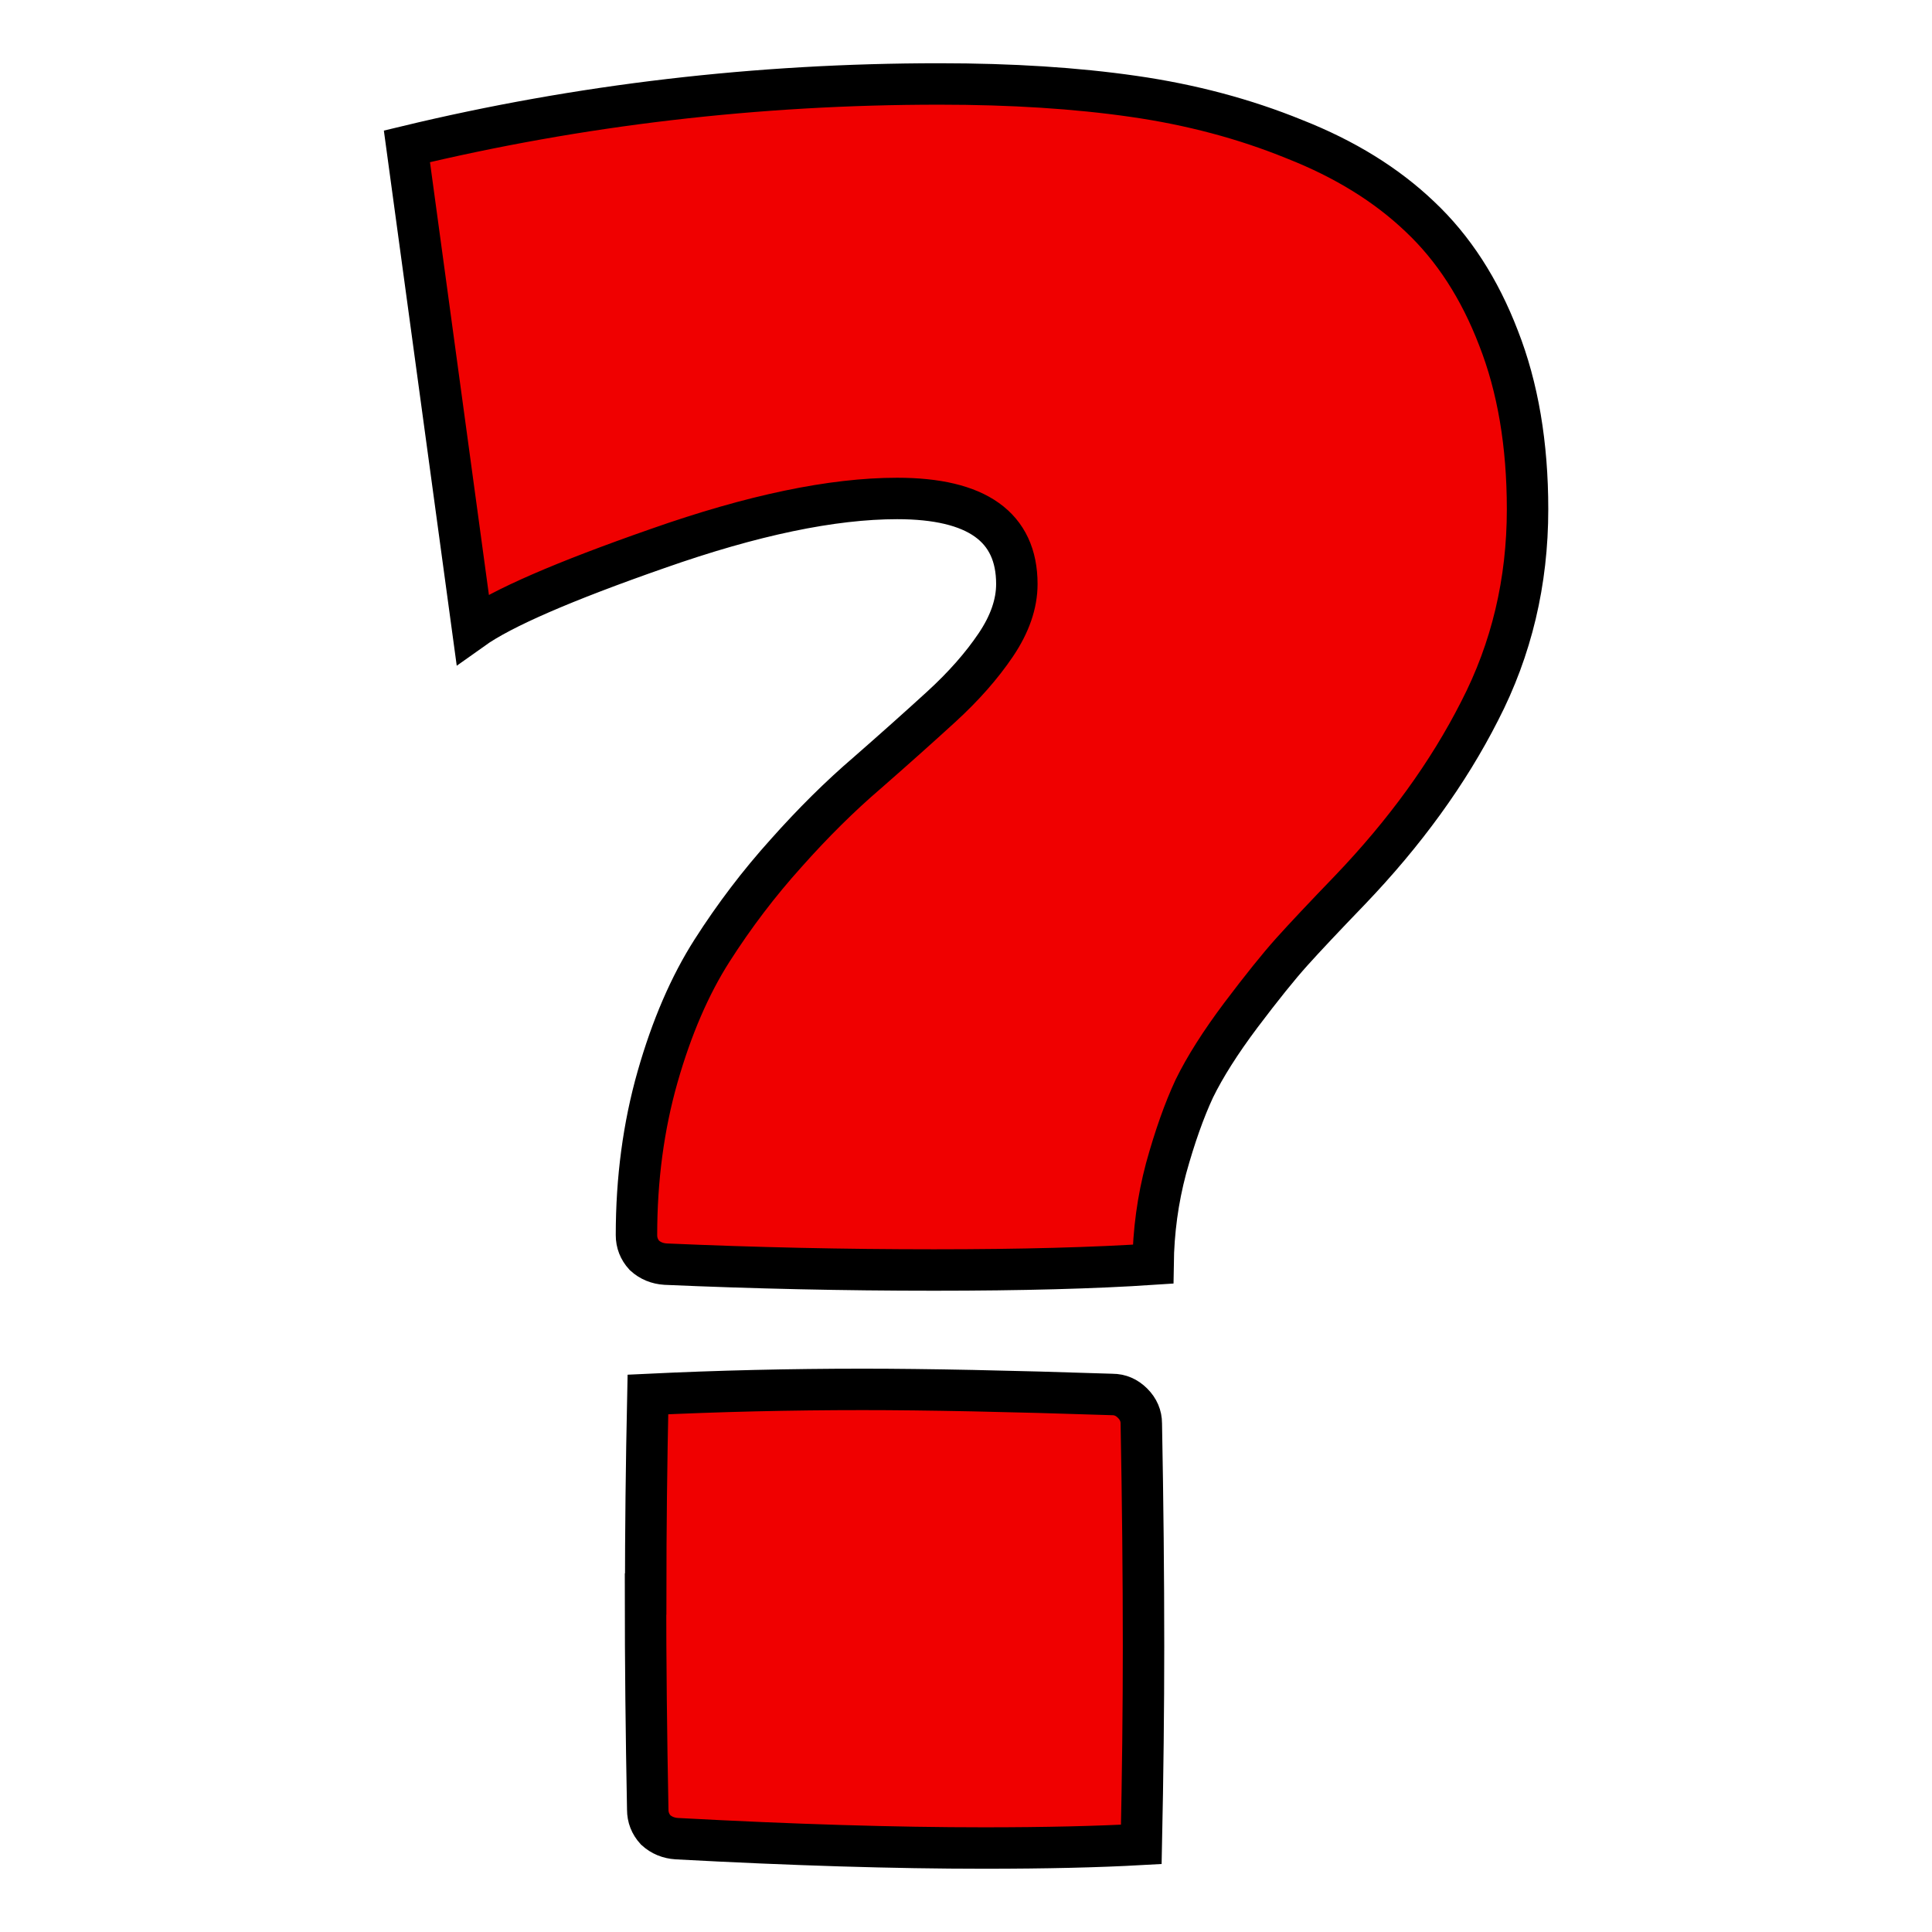
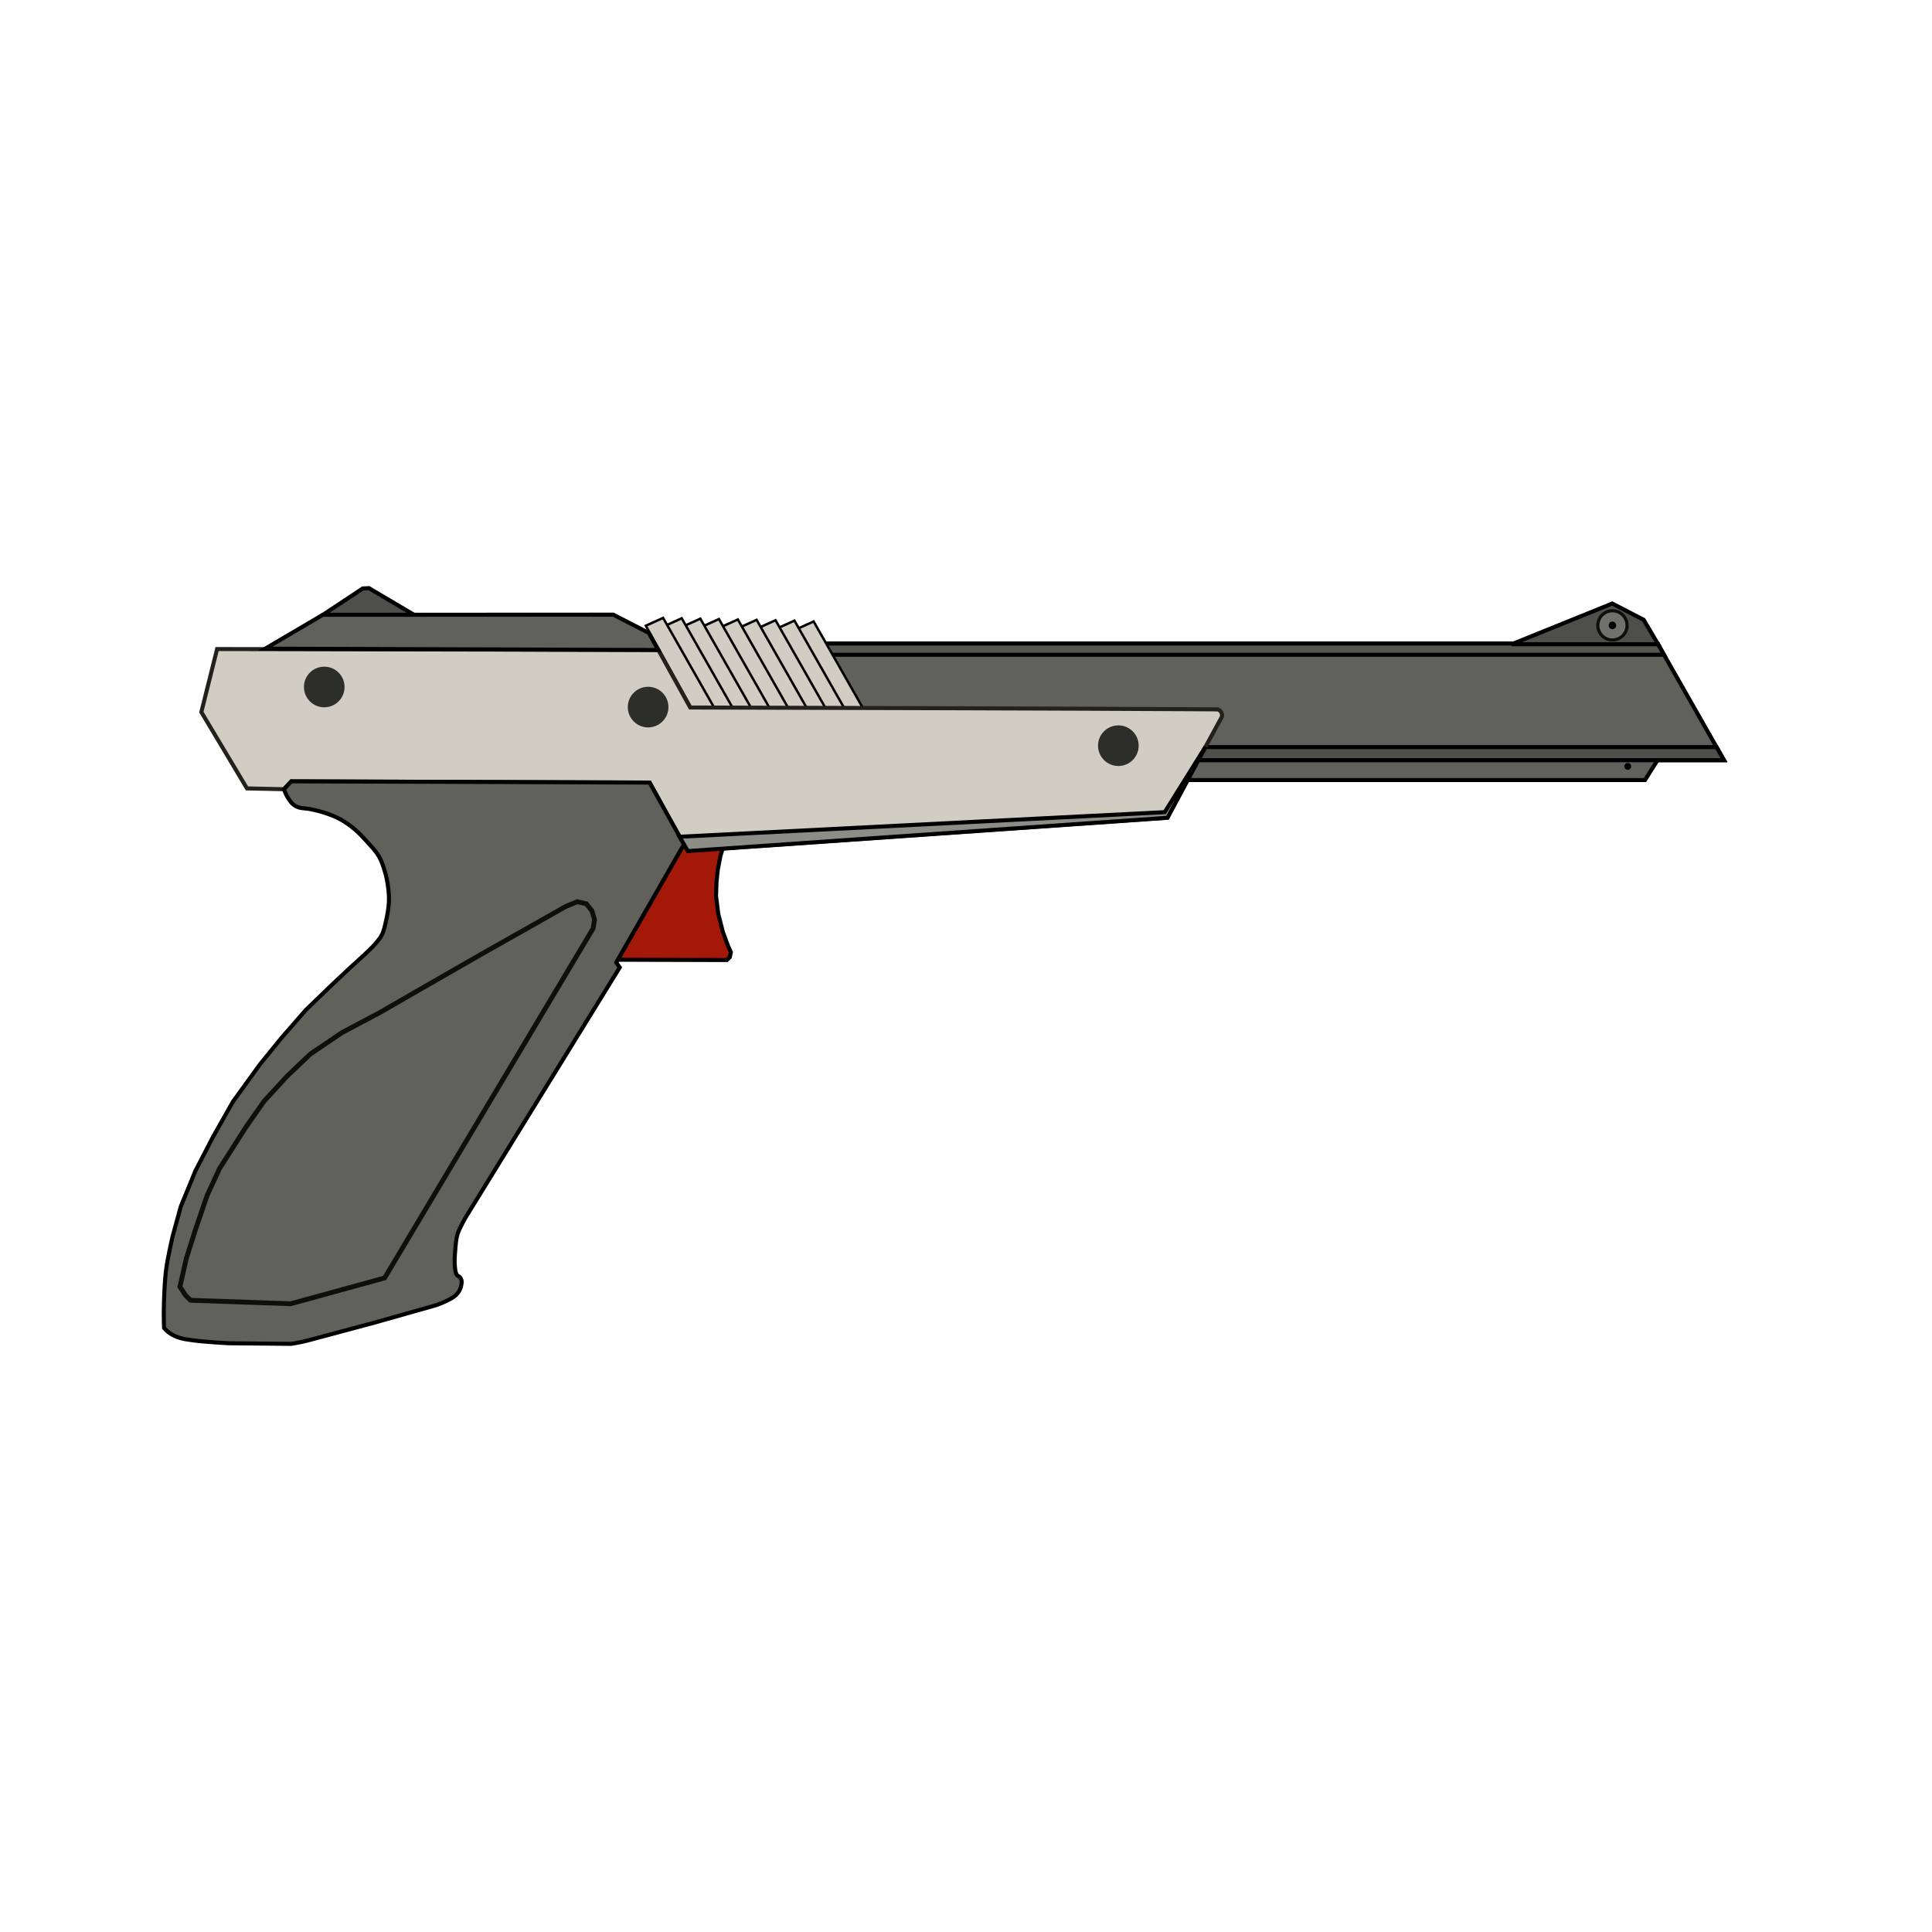
- <svg xmlns="http://www.w3.org/2000/svg" width="42" height="42" viewBox="0 0 11.113 11.113" version="1.1" id="svg4925">
+ <svg xmlns="http://www.w3.org/2000/svg" width="256" height="256" viewBox="0 0 67.733 67.733" version="1.1" id="svg4925">
  <defs id="defs4919" />
-   <g id="layer1" transform="translate(0,-285.8875)">
-     <g aria-label="?" style="font-style:normal;font-variant:normal;font-weight:normal;font-stretch:normal;font-size:18.723px;line-height:1.25;font-family:Digitalt;-inkscape-font-specification:Digitalt;letter-spacing:0px;word-spacing:0px;fill:#f00000;fill-opacity:1;stroke:#000000;stroke-width:0.261;stroke-miterlimit:4;stroke-dasharray:none;stroke-opacity:1" id="text4825" transform="matrix(0.913161,0,0,0.913161,1.938809,25.3087)">
-       <path d="m 1.944,295.4 q 0,-0.599 0.014,-1.257 0.667,-0.032 1.353,-0.032 0.603,0 1.572,0.032 0.073,0 0.128,0.055 0.055,0.055 0.055,0.128 0.014,0.741 0.014,1.403 0,0.59 -0.014,1.248 -0.411,0.023 -0.992,0.023 -0.841,0 -1.934,-0.059 -0.078,-0.005 -0.133,-0.055 -0.05,-0.055 -0.05,-0.128 -0.014,-0.718 -0.014,-1.358 z m -1.504,-9.119 q 1.632,-0.393 3.355,-0.393 0.681,0 1.221,0.078 0.544,0.078 1.015,0.27 0.475,0.187 0.791,0.489 0.315,0.297 0.494,0.763 0.183,0.466 0.183,1.079 0,0.686 -0.302,1.271 -0.297,0.585 -0.818,1.129 -0.242,0.251 -0.366,0.389 -0.123,0.137 -0.32,0.398 -0.192,0.256 -0.293,0.462 -0.096,0.206 -0.178,0.503 -0.078,0.293 -0.082,0.603 -0.553,0.037 -1.38,0.037 -0.85,0 -1.691,-0.037 -0.078,-0.005 -0.133,-0.055 -0.05,-0.055 -0.05,-0.128 0,-0.53 0.133,-0.997 0.133,-0.466 0.343,-0.795 0.21,-0.329 0.466,-0.613 0.256,-0.288 0.512,-0.507 0.256,-0.224 0.466,-0.416 0.21,-0.192 0.343,-0.389 0.133,-0.197 0.133,-0.384 0,-0.539 -0.754,-0.539 -0.613,0 -1.508,0.315 -0.891,0.311 -1.166,0.507 z" style="fill:#f00000;fill-opacity:1;stroke:#000000;stroke-width:0.261;stroke-miterlimit:4;stroke-dasharray:none;stroke-opacity:1" id="path4827" />
+   <g id="layer1" transform="translate(0,-229.2666)">
+     <g id="g5776" transform="matrix(1.041371,0,0,1.041371,-2.151204,-10.88619)">
+       <path id="rect4757" d="m 29.365,252.277 h 28.506 l 2.234,3.927 H 29.365 Z" style="opacity:1;vector-effect:none;fill:#60615b;fill-opacity:1;stroke:#000000;stroke-width:0.136;stroke-linecap:butt;stroke-linejoin:miter;stroke-miterlimit:4;stroke-dasharray:none;stroke-dashoffset:0;stroke-opacity:1;paint-order:normal" />
+       <path id="rect4757-4" d="m 29.365,252.277 v 0.378 h 28.721 l -0.215,-0.378 z" style="opacity:1;vector-effect:none;fill:#565651;fill-opacity:1;stroke:#000000;stroke-width:0.136;stroke-linecap:butt;stroke-linejoin:miter;stroke-miterlimit:4;stroke-dasharray:none;stroke-dashoffset:0;stroke-opacity:1;paint-order:normal" />
+       <path id="rect4760" d="m 41.859,255.939 h 16.173 l -0.586,0.935 H 41.859 Z" style="opacity:1;vector-effect:none;fill:#60615b;fill-opacity:1;stroke:#000000;stroke-width:0.136;stroke-linecap:butt;stroke-linejoin:miter;stroke-miterlimit:4;stroke-dasharray:none;stroke-dashoffset:0;stroke-opacity:1;paint-order:normal" />
+       <path id="path4802" d="m 31.117,254.533 c -0.21,-0.014 -0.471,-0.005 -0.681,-0.004 l -1.504,-2.712 0.508,-0.231 z" style="fill:#d1cdc2;fill-opacity:1;stroke:#000000;stroke-width:0.163;stroke-linecap:butt;stroke-linejoin:miter;stroke-miterlimit:4;stroke-dasharray:none;stroke-opacity:1;paint-order:stroke fill markers" />
+       <path id="path4802-6" d="m 30.471,254.505 c -0.21,-0.014 -0.471,-0.005 -0.681,-0.004 l -1.504,-2.712 0.508,-0.231 z" style="fill:#d1cdc2;fill-opacity:1;stroke:#000000;stroke-width:0.163;stroke-linecap:butt;stroke-linejoin:miter;stroke-miterlimit:4;stroke-dasharray:none;stroke-opacity:1;paint-order:stroke fill markers" />
+       <path id="path4802-6-2" d="m 29.834,254.492 c -0.21,-0.014 -0.471,-0.005 -0.681,-0.004 l -1.504,-2.712 0.508,-0.231 z" style="fill:#d1cdc2;fill-opacity:1;stroke:#000000;stroke-width:0.163;stroke-linecap:butt;stroke-linejoin:miter;stroke-miterlimit:4;stroke-dasharray:none;stroke-opacity:1;paint-order:stroke fill markers" />
+       <path id="path4802-6-2-5" d="m 29.197,254.479 c -0.21,-0.014 -0.471,-0.005 -0.681,-0.004 l -1.504,-2.712 0.508,-0.231 z" style="fill:#d1cdc2;fill-opacity:1;stroke:#000000;stroke-width:0.163;stroke-linecap:butt;stroke-linejoin:miter;stroke-miterlimit:4;stroke-dasharray:none;stroke-opacity:1;paint-order:stroke fill markers" />
+       <path id="path4802-6-2-5-8" d="m 28.566,254.466 c -0.21,-0.014 -0.471,-0.005 -0.681,-0.004 l -1.504,-2.712 0.508,-0.231 z" style="fill:#d1cdc2;fill-opacity:1;stroke:#000000;stroke-width:0.163;stroke-linecap:butt;stroke-linejoin:miter;stroke-miterlimit:4;stroke-dasharray:none;stroke-opacity:1;paint-order:stroke fill markers" />
+       <path id="path4802-6-2-5-8-6" d="m 27.929,254.452 c -0.21,-0.014 -0.471,-0.005 -0.681,-0.004 l -1.504,-2.712 0.508,-0.231 z" style="fill:#d1cdc2;fill-opacity:1;stroke:#000000;stroke-width:0.163;stroke-linecap:butt;stroke-linejoin:miter;stroke-miterlimit:4;stroke-dasharray:none;stroke-opacity:1;paint-order:stroke fill markers" />
+       <path id="path4802-6-2-5-8-6-2" d="m 27.303,254.439 c -0.21,-0.014 -0.471,-0.005 -0.681,-0.004 l -1.504,-2.712 0.508,-0.231 z" style="fill:#d1cdc2;fill-opacity:1;stroke:#000000;stroke-width:0.163;stroke-linecap:butt;stroke-linejoin:miter;stroke-miterlimit:4;stroke-dasharray:none;stroke-opacity:1;paint-order:stroke fill markers" />
+       <path id="path4802-6-2-5-8-6-2-8" d="m 26.676,254.426 c -0.21,-0.014 -0.471,-0.005 -0.681,-0.004 l -1.504,-2.712 0.508,-0.231 z" style="fill:#d1cdc2;fill-opacity:1;stroke:#000000;stroke-width:0.163;stroke-linecap:butt;stroke-linejoin:miter;stroke-miterlimit:4;stroke-dasharray:none;stroke-opacity:1;paint-order:stroke fill markers" />
+       <path id="rect4757-0" d="m 29.365,255.763 v 0.442 H 60.105 l -0.251,-0.442 z" style="opacity:1;vector-effect:none;fill:#4e4e4a;fill-opacity:1;stroke:#000000;stroke-width:0.136;stroke-linecap:butt;stroke-linejoin:miter;stroke-miterlimit:4;stroke-dasharray:none;stroke-dashoffset:0;stroke-opacity:1;paint-order:normal" />
+       <path id="path4802-6-2-5-8-6-2-8-4" d="m 26.049,254.413 c -0.21,-0.014 -0.471,-0.005 -0.681,-0.004 l -1.504,-2.712 0.508,-0.231 z" style="fill:#d1cdc2;fill-opacity:1;stroke:#000000;stroke-width:0.163;stroke-linecap:butt;stroke-linejoin:miter;stroke-miterlimit:4;stroke-dasharray:none;stroke-opacity:1;paint-order:stroke fill markers" />
+       <path id="path4800" d="m 43.033,254.493 c -5.875,-0.035 -11.855,-0.043 -17.73,-0.062 l -1.075,-1.94 -14.854,-0.028 -0.53,2.122 1.536,2.569 1.242,0.028 0.251,-0.265 12.062,0.042 1.262,2.301 16.151,-1.121 1.848,-3.386 c 0,0 0.039,-0.091 -0.03,-0.183 -0.06,-0.081 -0.133,-0.076 -0.133,-0.076 z" style="fill:#d1cdc2;fill-opacity:1;stroke:#23211c;stroke-width:0.136;stroke-linecap:butt;stroke-linejoin:miter;stroke-miterlimit:4;stroke-dasharray:none;stroke-opacity:1" />
+       <path id="path4765" d="m 56.344,250.93 -3.387,1.371 h 4.929 l -0.485,-0.823 z" style="fill:#4e4e4a;fill-opacity:1;stroke:#000000;stroke-width:0.136;stroke-linecap:butt;stroke-linejoin:miter;stroke-miterlimit:4;stroke-dasharray:none;stroke-opacity:1" />
+       <circle r="0.492" cy="251.666" cx="56.35" id="path4783" style="opacity:1;vector-effect:none;fill:#70706c;fill-opacity:1;stroke:#0e0e0d;stroke-width:0.106;stroke-linecap:butt;stroke-linejoin:miter;stroke-miterlimit:4;stroke-dasharray:none;stroke-dashoffset:0;stroke-opacity:1;paint-order:normal" />
+       <circle r="0.127" cy="251.666" cx="56.35" id="path4783-4" style="opacity:1;vector-effect:none;fill:#000000;fill-opacity:1;stroke:none;stroke-width:0.008;stroke-linecap:butt;stroke-linejoin:miter;stroke-miterlimit:4;stroke-dasharray:none;stroke-dashoffset:0;stroke-opacity:1;paint-order:normal" />
+       <path id="path4942" d="m 14.486,250.412 -0.207,0.01 -1.357,0.898 3.095,-0.002 z" style="fill:#4e4e4a;fill-opacity:1;stroke:#000000;stroke-width:0.136;stroke-linecap:butt;stroke-linejoin:miter;stroke-miterlimit:4;stroke-dasharray:none;stroke-opacity:1" />
+       <path id="path4924" d="m 22.712,251.305 -9.778,0.005 -1.94,1.14 13.232,0.045 -0.318,-0.575 z" style="fill:#60615b;fill-opacity:1;stroke:#000000;stroke-width:0.136;stroke-linecap:butt;stroke-linejoin:miter;stroke-miterlimit:4;stroke-dasharray:none;stroke-opacity:1" />
+       <path id="path4962" d="m 25.091,259.032 0.141,0.213 1.172,-0.094 -0.084,0.276 -0.089,0.464 -0.044,0.415 -0.015,0.469 0.074,0.602 0.158,0.617 0.168,0.454 0.099,0.222 -0.035,0.163 -0.099,0.099 h -0.257 l -3.415,-0.01 z" style="fill:#a4180a;fill-opacity:1;stroke:#000000;stroke-width:0.136;stroke-linecap:butt;stroke-linejoin:miter;stroke-miterlimit:4;stroke-dasharray:none;stroke-opacity:1" />
+       <path id="path4960" d="m 11.873,256.916 12.062,0.042 1.157,2.077 -2.28,3.978 0.118,0.168 -5.173,8.391 c 0,0 -0.222,0.376 -0.286,0.582 -0.054,0.175 -0.064,0.361 -0.079,0.543 -0.016,0.194 -0.033,0.39 -0.01,0.582 0.011,0.089 0.017,0.187 0.068,0.261 0.022,0.032 0.043,0.018 0.095,0.068 0.085,0.083 0.066,0.203 0.044,0.303 -0.03,0.135 -0.117,0.262 -0.227,0.345 -0.202,0.153 -0.612,0.296 -0.612,0.296 l -2.093,0.592 c 0,0 -1.494,0.4 -2.196,0.588 -0.318,0.085 -0.597,0.122 -0.597,0.122 l -2.093,-0.02 c 0,0 -0.812,-0.042 -1.214,-0.099 -0.166,-0.023 -0.335,-0.043 -0.494,-0.099 -0.108,-0.038 -0.212,-0.092 -0.306,-0.158 -0.063,-0.044 -0.168,-0.158 -0.168,-0.158 0,0 -0.013,-0.336 -0.01,-0.503 0.008,-0.488 0.019,-0.977 0.079,-1.461 0.047,-0.376 0.217,-1.115 0.217,-1.115 l 0.276,-1.007 0.494,-1.204 0.592,-1.145 0.671,-1.185 0.908,-1.254 0.73,-0.898 0.819,-0.938 0.859,-0.829 0.642,-0.602 c 0,0 0.42,-0.376 0.622,-0.573 0.061,-0.059 0.122,-0.118 0.178,-0.183 0.088,-0.102 0.185,-0.201 0.247,-0.321 0.077,-0.15 0.111,-0.319 0.148,-0.484 0.05,-0.222 0.091,-0.449 0.099,-0.676 0.006,-0.18 -0.014,-0.36 -0.039,-0.538 -0.022,-0.153 -0.054,-0.306 -0.099,-0.454 -0.052,-0.173 -0.107,-0.348 -0.197,-0.503 -0.116,-0.198 -0.281,-0.363 -0.434,-0.533 -0.119,-0.131 -0.24,-0.261 -0.375,-0.375 -0.154,-0.129 -0.318,-0.249 -0.494,-0.345 -0.166,-0.091 -0.344,-0.158 -0.523,-0.217 -0.164,-0.055 -0.334,-0.094 -0.503,-0.128 -0.127,-0.026 -0.263,-0.016 -0.385,-0.059 -0.069,-0.024 -0.135,-0.061 -0.188,-0.109 -0.087,-0.079 -0.148,-0.183 -0.206,-0.285 -0.039,-0.068 -0.094,-0.215 -0.094,-0.215 v 0 z" style="fill:#60615b;fill-opacity:1;stroke:#000000;stroke-width:0.136;stroke-linecap:butt;stroke-linejoin:miter;stroke-miterlimit:4;stroke-dasharray:none;stroke-opacity:1" />
+       <circle r="0.684" cy="253.74" cx="12.982" id="path4964" style="opacity:1;vector-effect:none;fill:#2d2d2a;fill-opacity:1;stroke:none;stroke-width:0.038;stroke-linecap:butt;stroke-linejoin:miter;stroke-miterlimit:4;stroke-dasharray:none;stroke-dashoffset:0;stroke-opacity:1;paint-order:normal" />
+       <circle r="0.684" cy="254.417" cx="23.885" id="path4964-5" style="opacity:1;vector-effect:none;fill:#2d2d2a;fill-opacity:1;stroke:none;stroke-width:0.038;stroke-linecap:butt;stroke-linejoin:miter;stroke-miterlimit:4;stroke-dasharray:none;stroke-dashoffset:0;stroke-opacity:1;paint-order:normal" />
+       <circle r="0.684" cy="255.716" cx="39.716" id="path4964-5-4" style="opacity:1;vector-effect:none;fill:#2d2d2a;fill-opacity:1;stroke:none;stroke-width:0.038;stroke-linecap:butt;stroke-linejoin:miter;stroke-miterlimit:4;stroke-dasharray:none;stroke-dashoffset:0;stroke-opacity:1;paint-order:normal" />
+       <path id="path4996" d="m 18.251,262.747 2.863,-1.619 0.385,-0.158 0.306,0.069 0.188,0.237 0.089,0.296 -0.049,0.296 -7.019,11.767 -3.159,0.869 -3.376,-0.118 -0.168,-0.168 -0.188,-0.286 0.217,-0.958 0.306,-0.967 0.395,-1.155 0.415,-0.898 0.879,-1.382 0.622,-0.888 0.78,-0.849 0.78,-0.74 1.066,-0.721 1.283,-0.681 1.421,-0.819 z" style="fill:none;fill-opacity:1;stroke:#0e0e0d;stroke-width:0.162;stroke-linecap:butt;stroke-linejoin:miter;stroke-miterlimit:4;stroke-dasharray:none;stroke-opacity:1" />
+       <circle r="0.116" cy="256.413" cx="56.865" id="path5320" style="opacity:1;vector-effect:none;fill:#000000;fill-opacity:1;stroke:none;stroke-width:0.122;stroke-linecap:butt;stroke-linejoin:miter;stroke-miterlimit:4;stroke-dasharray:none;stroke-dashoffset:0;stroke-opacity:1;paint-order:normal" />
+       <path id="path5444" d="m 42.651,255.752 -1.374,2.202 -16.335,0.828 0.28,0.482 16.15,-1.121 z" style="fill:#8c8d86;fill-opacity:1;stroke:#000000;stroke-width:0.136;stroke-linecap:butt;stroke-linejoin:miter;stroke-miterlimit:4;stroke-dasharray:none;stroke-opacity:1" />
    </g>
  </g>
</svg>
